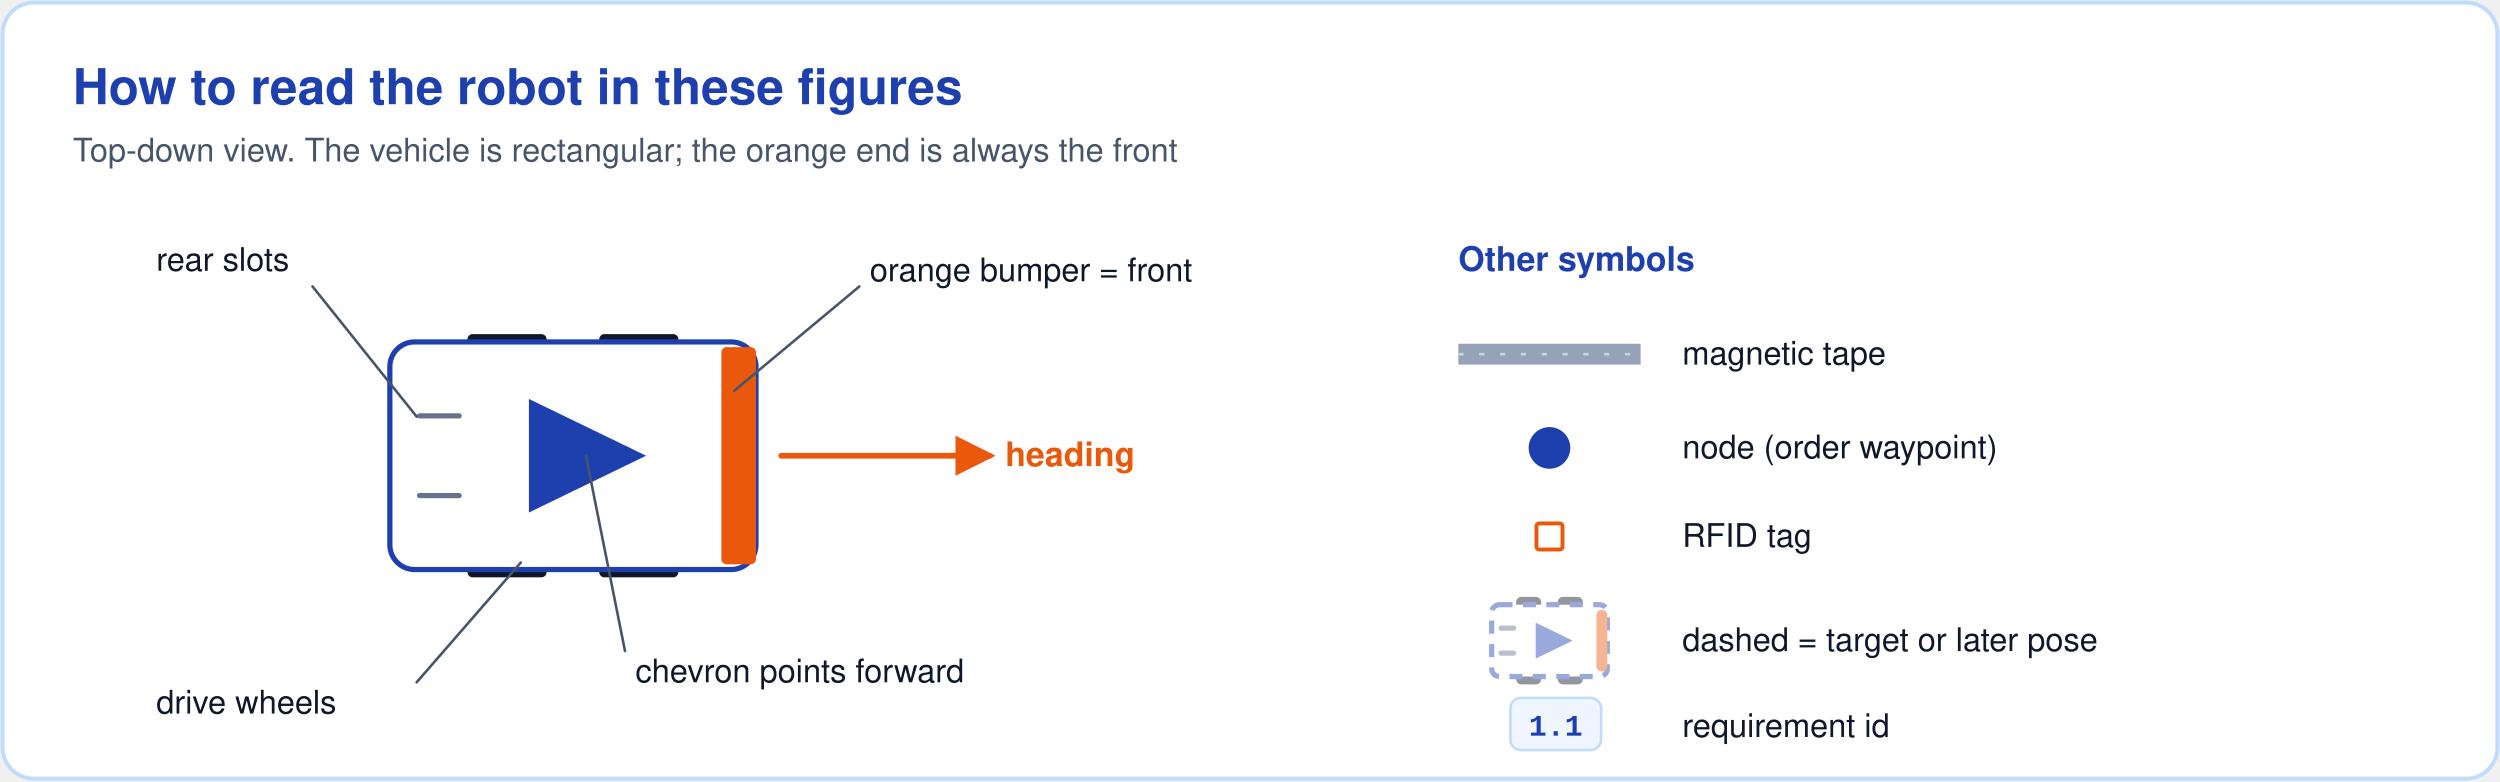
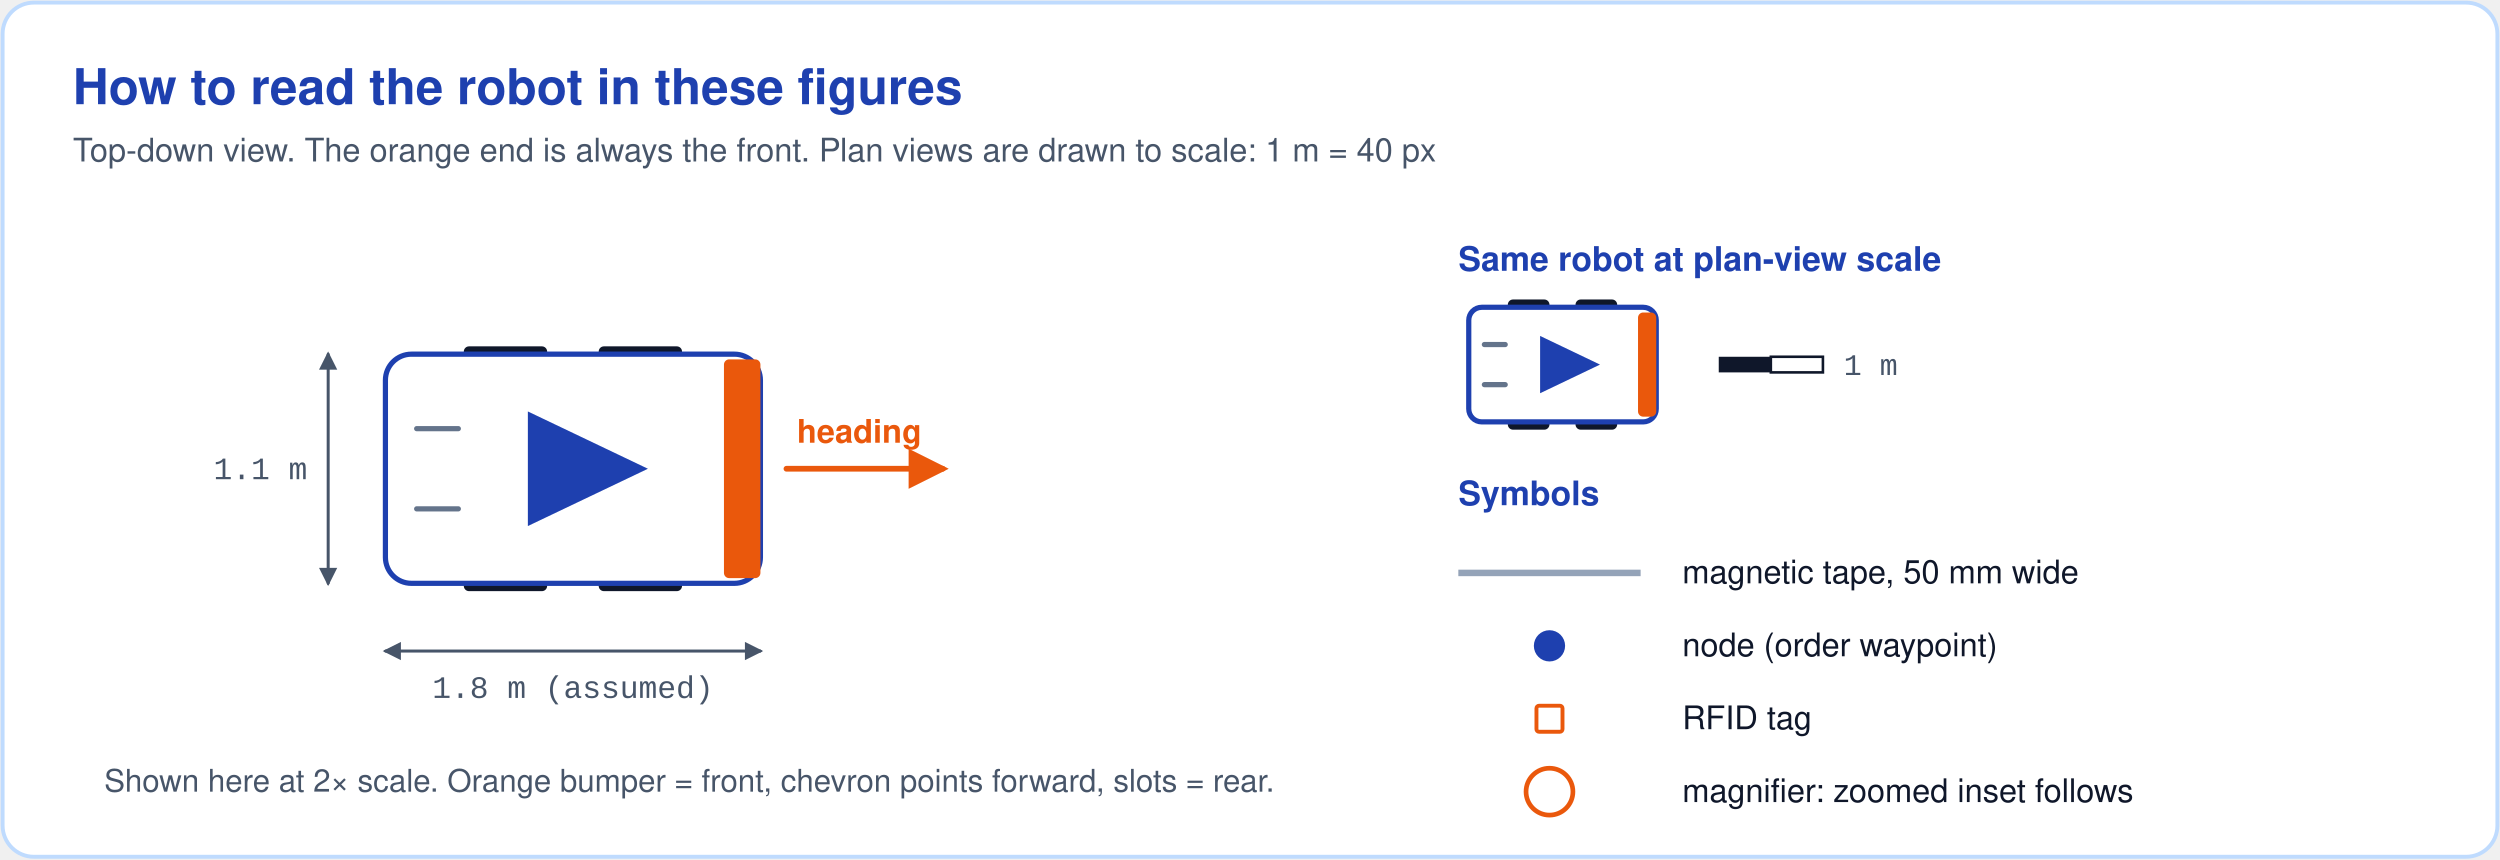
- <svg xmlns="http://www.w3.org/2000/svg" width="960" height="300" viewBox="0 0 960 300" role="img" aria-label="How to read the robot in these figures">
+ <svg xmlns="http://www.w3.org/2000/svg" width="960" height="330" viewBox="0 0 960 330" role="img" aria-label="How to read the robot in these figures">
  <defs>
    <marker id="ah-primary" viewBox="0 0 10 10" refX="8.5" refY="5" markerWidth="7" markerHeight="7" orient="auto-start-reverse">
      <path d="M0,0 L10,5 L0,10 z" fill="#2563EB" />
    </marker>
    <marker id="ah-secondary" viewBox="0 0 10 10" refX="8.5" refY="5" markerWidth="7" markerHeight="7" orient="auto-start-reverse">
      <path d="M0,0 L10,5 L0,10 z" fill="#3B82F6" />
    </marker>
    <marker id="ah-accent" viewBox="0 0 10 10" refX="8.5" refY="5" markerWidth="7" markerHeight="7" orient="auto-start-reverse">
      <path d="M0,0 L10,5 L0,10 z" fill="#EA580C" />
    </marker>
    <marker id="ah-bg" viewBox="0 0 10 10" refX="8.5" refY="5" markerWidth="7" markerHeight="7" orient="auto-start-reverse">
      <path d="M0,0 L10,5 L0,10 z" fill="#EFF6FF" />
    </marker>
    <marker id="ah-fg" viewBox="0 0 10 10" refX="8.5" refY="5" markerWidth="7" markerHeight="7" orient="auto-start-reverse">
      <path d="M0,0 L10,5 L0,10 z" fill="#1E40AF" />
    </marker>
    <marker id="ah-card" viewBox="0 0 10 10" refX="8.5" refY="5" markerWidth="7" markerHeight="7" orient="auto-start-reverse">
      <path d="M0,0 L10,5 L0,10 z" fill="#FFFFFF" />
    </marker>
    <marker id="ah-muted" viewBox="0 0 10 10" refX="8.5" refY="5" markerWidth="7" markerHeight="7" orient="auto-start-reverse">
      <path d="M0,0 L10,5 L0,10 z" fill="#E9EFF8" />
    </marker>
    <marker id="ah-mutedfg" viewBox="0 0 10 10" refX="8.5" refY="5" markerWidth="7" markerHeight="7" orient="auto-start-reverse">
      <path d="M0,0 L10,5 L0,10 z" fill="#475569" />
    </marker>
    <marker id="ah-border" viewBox="0 0 10 10" refX="8.5" refY="5" markerWidth="7" markerHeight="7" orient="auto-start-reverse">
      <path d="M0,0 L10,5 L0,10 z" fill="#BFDBFE" />
    </marker>
    <marker id="ah-red" viewBox="0 0 10 10" refX="8.5" refY="5" markerWidth="7" markerHeight="7" orient="auto-start-reverse">
      <path d="M0,0 L10,5 L0,10 z" fill="#DC2626" />
    </marker>
    <marker id="ah-green" viewBox="0 0 10 10" refX="8.5" refY="5" markerWidth="7" markerHeight="7" orient="auto-start-reverse">
      <path d="M0,0 L10,5 L0,10 z" fill="#15803D" />
    </marker>
    <marker id="ah-teal" viewBox="0 0 10 10" refX="8.5" refY="5" markerWidth="7" markerHeight="7" orient="auto-start-reverse">
      <path d="M0,0 L10,5 L0,10 z" fill="#0E7490" />
    </marker>
    <marker id="ah-slate" viewBox="0 0 10 10" refX="8.5" refY="5" markerWidth="7" markerHeight="7" orient="auto-start-reverse">
      <path d="M0,0 L10,5 L0,10 z" fill="#64748B" />
    </marker>
    <marker id="ah-ink" viewBox="0 0 10 10" refX="8.5" refY="5" markerWidth="7" markerHeight="7" orient="auto-start-reverse">
      <path d="M0,0 L10,5 L0,10 z" fill="#0F172A" />
    </marker>
    <marker id="ah-tape" viewBox="0 0 10 10" refX="8.5" refY="5" markerWidth="7" markerHeight="7" orient="auto-start-reverse">
      <path d="M0,0 L10,5 L0,10 z" fill="#94A3B8" />
    </marker>
    <pattern id="hatch-red" width="8" height="8" patternUnits="userSpaceOnUse" patternTransform="rotate(45)">
      <rect width="8" height="8" fill="#DC2626" opacity="0.08" />
      <line x1="0" y1="0" x2="0" y2="8" stroke="#DC2626" stroke-width="2" opacity="0.35" />
    </pattern>
  </defs>
-   <rect x="1" y="1" width="958" height="298" rx="12" fill="#FFFFFF" stroke="#BFDBFE" stroke-width="1.5" />
+   <rect x="1" y="1" width="958" height="328" rx="12" fill="#FFFFFF" stroke="#BFDBFE" stroke-width="1.5" />
  <text x="28" y="40" font-family="'IBM Plex Sans', 'Segoe UI', Helvetica, Arial, sans-serif" font-size="19" font-weight="600" fill="#1E40AF" text-anchor="start" style="white-space:pre" xml:space="preserve">How to read the robot in these figures</text>
-   <text x="28" y="62" font-family="'IBM Plex Sans', 'Segoe UI', Helvetica, Arial, sans-serif" font-size="12.5" font-weight="400" fill="#475569" text-anchor="start" style="white-space:pre" xml:space="preserve">Top-down view. The vehicle is rectangular; the orange end is always the front</text>
-   <g transform="translate(220 175) rotate(0)">
-     <rect x="-40.5" y="-46.7" width="30.4" height="6" rx="2" fill="#0F172A" />
-     <rect x="-40.5" y="40.7" width="30.4" height="6" rx="2" fill="#0F172A" />
-     <rect x="10.1" y="-46.7" width="30.4" height="6" rx="2" fill="#0F172A" />
-     <rect x="10.1" y="40.7" width="30.4" height="6" rx="2" fill="#0F172A" />
-     <rect x="-70.3" y="-43.7" width="140.6" height="87.4" rx="9.5" fill="#FFFFFF" stroke="#1E40AF" stroke-width="2" />
-     <line x1="-58.9" y1="-15.3" x2="-43.7" y2="-15.3" stroke="#64748B" stroke-width="2" stroke-linecap="round" />
-     <line x1="-58.9" y1="15.3" x2="-43.7" y2="15.3" stroke="#64748B" stroke-width="2" stroke-linecap="round" />
-     <rect x="57" y="-41.7" width="13.3" height="83.4" rx="2" fill="#EA580C" />
-     <path d="M -16.9 -21.8 L 28.1 0 L -16.9 21.8 Z" fill="#1E40AF" />
+   <text x="28" y="62" font-family="'IBM Plex Sans', 'Segoe UI', Helvetica, Arial, sans-serif" font-size="12.5" font-weight="400" fill="#475569" text-anchor="start" style="white-space:pre" xml:space="preserve">Top-down view. The orange end is always the front. Plan views are drawn to scale: 1 m = 40 px</text>
+   <g transform="translate(220 180) rotate(0)">
+     <rect x="-41.9" y="-47" width="32" height="6" rx="2" fill="#0F172A" />
+     <rect x="-41.9" y="41" width="32" height="6" rx="2" fill="#0F172A" />
+     <rect x="9.9" y="-47" width="32" height="6" rx="2" fill="#0F172A" />
+     <rect x="9.9" y="41" width="32" height="6" rx="2" fill="#0F172A" />
+     <rect x="-72" y="-44" width="144" height="88" rx="10" fill="#FFFFFF" stroke="#1E40AF" stroke-width="2" />
+     <line x1="-60" y1="-15.4" x2="-44" y2="-15.4" stroke="#64748B" stroke-width="2" stroke-linecap="round" />
+     <line x1="-60" y1="15.4" x2="-44" y2="15.4" stroke="#64748B" stroke-width="2" stroke-linecap="round" />
+     <rect x="58" y="-42" width="14" height="84" rx="2" fill="#EA580C" />
+     <path d="M -17.3 -22 L 28.8 0 L -17.3 22 Z" fill="#1E40AF" />
  </g>
-   <line x1="300" y1="175" x2="380" y2="175" stroke="#EA580C" stroke-width="2.2" stroke-linecap="round" marker-end="url(#ah-accent)" />
-   <text x="386" y="179" font-family="'IBM Plex Sans', 'Segoe UI', Helvetica, Arial, sans-serif" font-size="13" font-weight="600" fill="#EA580C" text-anchor="start" style="white-space:pre" xml:space="preserve">heading</text>
-   <line x1="282" y1="150" x2="330" y2="110" stroke="#475569" stroke-width="1" stroke-linecap="round" />
-   <text x="334" y="108" font-family="'IBM Plex Sans', 'Segoe UI', Helvetica, Arial, sans-serif" font-size="12.5" font-weight="400" fill="#0F172A" text-anchor="start" style="white-space:pre" xml:space="preserve">orange bumper = front</text>
-   <line x1="225" y1="175" x2="240" y2="250" stroke="#475569" stroke-width="1" stroke-linecap="round" />
-   <text x="244" y="262" font-family="'IBM Plex Sans', 'Segoe UI', Helvetica, Arial, sans-serif" font-size="12.5" font-weight="400" fill="#0F172A" text-anchor="start" style="white-space:pre" xml:space="preserve">chevron points forward</text>
-   <line x1="160" y1="160" x2="120" y2="110" stroke="#475569" stroke-width="1" stroke-linecap="round" />
-   <text x="60" y="104" font-family="'IBM Plex Sans', 'Segoe UI', Helvetica, Arial, sans-serif" font-size="12.5" font-weight="400" fill="#0F172A" text-anchor="start" style="white-space:pre" xml:space="preserve">rear slots</text>
-   <line x1="200" y1="216" x2="160" y2="262" stroke="#475569" stroke-width="1" stroke-linecap="round" />
-   <text x="60" y="274" font-family="'IBM Plex Sans', 'Segoe UI', Helvetica, Arial, sans-serif" font-size="12.5" font-weight="400" fill="#0F172A" text-anchor="start" style="white-space:pre" xml:space="preserve">drive wheels</text>
-   <text x="560" y="104" font-family="'IBM Plex Sans', 'Segoe UI', Helvetica, Arial, sans-serif" font-size="13" font-weight="600" fill="#1E40AF" text-anchor="start" style="white-space:pre" xml:space="preserve">Other symbols</text>
-   <line x1="560" y1="136" x2="630" y2="136" stroke="#94A3B8" stroke-width="8" stroke-linecap="butt" />
-   <line x1="560" y1="136" x2="630" y2="136" stroke="#CBD5E1" stroke-width="1" stroke-linecap="butt" stroke-dasharray="2 6" />
-   <text x="646" y="140" font-family="'IBM Plex Sans', 'Segoe UI', Helvetica, Arial, sans-serif" font-size="12.5" font-weight="400" fill="#0F172A" text-anchor="start" style="white-space:pre" xml:space="preserve">magnetic tape</text>
-   <circle cx="595" cy="172" r="7" fill="#1E40AF" stroke="#1E40AF" stroke-width="2" />
-   <text x="646" y="176" font-family="'IBM Plex Sans', 'Segoe UI', Helvetica, Arial, sans-serif" font-size="12.5" font-weight="400" fill="#0F172A" text-anchor="start" style="white-space:pre" xml:space="preserve">node (order waypoint)</text>
-   <rect x="590" y="201" width="10" height="10" rx="1" fill="#FFFFFF" stroke="#EA580C" stroke-width="1.5" />
-   <text x="646" y="210" font-family="'IBM Plex Sans', 'Segoe UI', Helvetica, Arial, sans-serif" font-size="12.5" font-weight="400" fill="#0F172A" text-anchor="start" style="white-space:pre" xml:space="preserve">RFID tag</text>
-   <g transform="translate(595 246) rotate(0)" opacity="0.45">
-     <rect x="-12.8" y="-16.8" width="9.6" height="6" rx="2" fill="#0F172A" />
-     <rect x="-12.8" y="10.8" width="9.6" height="6" rx="2" fill="#0F172A" />
-     <rect x="3.2" y="-16.8" width="9.6" height="6" rx="2" fill="#0F172A" />
-     <rect x="3.2" y="10.8" width="9.6" height="6" rx="2" fill="#0F172A" />
-     <rect x="-22.2" y="-13.8" width="44.4" height="27.6" rx="3" fill="#FFFFFF" stroke="#1E40AF" stroke-width="2" stroke-dasharray="5 4" />
-     <line x1="-18.6" y1="-4.8" x2="-13.8" y2="-4.8" stroke="#64748B" stroke-width="2" stroke-linecap="round" />
-     <line x1="-18.6" y1="4.8" x2="-13.8" y2="4.8" stroke="#64748B" stroke-width="2" stroke-linecap="round" />
-     <rect x="18" y="-11.8" width="4.2" height="23.6" rx="2" fill="#EA580C" />
-     <path d="M -5.3 -6.9 L 8.9 0 L -5.3 6.9 Z" fill="#1E40AF" />
+   <line x1="148" y1="250" x2="292" y2="250" stroke="#475569" stroke-width="1" stroke-linecap="round" marker-end="url(#ah-mutedfg)" />
+   <line x1="292" y1="250" x2="148" y2="250" stroke="#475569" stroke-width="1" stroke-linecap="round" marker-end="url(#ah-mutedfg)" />
+   <text x="220" y="268" font-family="'JetBrains Mono', Consolas, 'Courier New', monospace" font-size="12" font-weight="400" fill="#475569" text-anchor="middle" style="white-space:pre" xml:space="preserve">1.8 m (assumed)</text>
+   <line x1="126" y1="136" x2="126" y2="224" stroke="#475569" stroke-width="1" stroke-linecap="round" marker-end="url(#ah-mutedfg)" />
+   <line x1="126" y1="224" x2="126" y2="136" stroke="#475569" stroke-width="1" stroke-linecap="round" marker-end="url(#ah-mutedfg)" />
+   <text x="118" y="184" font-family="'JetBrains Mono', Consolas, 'Courier New', monospace" font-size="12" font-weight="400" fill="#475569" text-anchor="end" style="white-space:pre" xml:space="preserve">1.1 m</text>
+   <line x1="302" y1="180" x2="362" y2="180" stroke="#EA580C" stroke-width="2.2" stroke-linecap="round" marker-end="url(#ah-accent)" />
+   <text x="306" y="170" font-family="'IBM Plex Sans', 'Segoe UI', Helvetica, Arial, sans-serif" font-size="12.5" font-weight="600" fill="#EA580C" text-anchor="start" style="white-space:pre" xml:space="preserve">heading</text>
+   <text x="40" y="304" font-family="'IBM Plex Sans', 'Segoe UI', Helvetica, Arial, sans-serif" font-size="12" font-weight="400" fill="#475569" text-anchor="start" style="white-space:pre" xml:space="preserve">Shown here at 2× scale. Orange bumper = front, chevron points forward, slots = rear.</text>
+   <text x="560" y="104" font-family="'IBM Plex Sans', 'Segoe UI', Helvetica, Arial, sans-serif" font-size="13" font-weight="600" fill="#1E40AF" text-anchor="start" style="white-space:pre" xml:space="preserve">Same robot at plan-view scale</text>
+   <g transform="translate(600 140) rotate(0)">
+     <rect x="-21" y="-25" width="16" height="6" rx="2" fill="#0F172A" />
+     <rect x="-21" y="19" width="16" height="6" rx="2" fill="#0F172A" />
+     <rect x="5" y="-25" width="16" height="6" rx="2" fill="#0F172A" />
+     <rect x="5" y="19" width="16" height="6" rx="2" fill="#0F172A" />
+     <rect x="-36" y="-22" width="72" height="44" rx="5" fill="#FFFFFF" stroke="#1E40AF" stroke-width="2" />
+     <line x1="-30" y1="-7.7" x2="-22" y2="-7.7" stroke="#64748B" stroke-width="2" stroke-linecap="round" />
+     <line x1="-30" y1="7.7" x2="-22" y2="7.7" stroke="#64748B" stroke-width="2" stroke-linecap="round" />
+     <rect x="29" y="-20" width="7" height="40" rx="2" fill="#EA580C" />
+     <path d="M -8.6 -11 L 14.4 0 L -8.6 11 Z" fill="#1E40AF" />
  </g>
-   <text x="646" y="250" font-family="'IBM Plex Sans', 'Segoe UI', Helvetica, Arial, sans-serif" font-size="12.5" font-weight="400" fill="#0F172A" text-anchor="start" style="white-space:pre" xml:space="preserve">dashed = target or later pose</text>
-   <rect x="580" y="268" width="34.8" height="20" rx="4" fill="#EFF6FF" stroke="#BFDBFE" stroke-width="1" />
-   <text x="597.4" y="282.5" font-family="'JetBrains Mono', Consolas, 'Courier New', monospace" font-size="11.5" font-weight="600" fill="#1E40AF" text-anchor="middle" style="white-space:pre" xml:space="preserve">1.1</text>
-   <text x="646" y="283" font-family="'IBM Plex Sans', 'Segoe UI', Helvetica, Arial, sans-serif" font-size="12.5" font-weight="400" fill="#0F172A" text-anchor="start" style="white-space:pre" xml:space="preserve">requirement id</text>
+   <rect x="660" y="137" width="20" height="6" rx="0" fill="#0F172A" />
+   <rect x="680" y="137" width="20" height="6" rx="0" fill="#FFFFFF" stroke="#0F172A" stroke-width="1" />
+   <text x="708" y="144" font-family="'JetBrains Mono', Consolas, 'Courier New', monospace" font-size="11.5" font-weight="400" fill="#475569" text-anchor="start" style="white-space:pre" xml:space="preserve">1 m</text>
+   <text x="560" y="194" font-family="'IBM Plex Sans', 'Segoe UI', Helvetica, Arial, sans-serif" font-size="13" font-weight="600" fill="#1E40AF" text-anchor="start" style="white-space:pre" xml:space="preserve">Symbols</text>
+   <line x1="560" y1="220" x2="630" y2="220" stroke="#94A3B8" stroke-width="2.5" stroke-linecap="butt" />
+   <text x="646" y="224" font-family="'IBM Plex Sans', 'Segoe UI', Helvetica, Arial, sans-serif" font-size="12.5" font-weight="400" fill="#0F172A" text-anchor="start" style="white-space:pre" xml:space="preserve">magnetic tape, 50 mm wide</text>
+   <circle cx="595" cy="248" r="5" fill="#1E40AF" stroke="#1E40AF" stroke-width="2" />
+   <text x="646" y="252" font-family="'IBM Plex Sans', 'Segoe UI', Helvetica, Arial, sans-serif" font-size="12.5" font-weight="400" fill="#0F172A" text-anchor="start" style="white-space:pre" xml:space="preserve">node (order waypoint)</text>
+   <rect x="590" y="271" width="10" height="10" rx="1" fill="#FFFFFF" stroke="#EA580C" stroke-width="1.5" />
+   <text x="646" y="280" font-family="'IBM Plex Sans', 'Segoe UI', Helvetica, Arial, sans-serif" font-size="12.5" font-weight="400" fill="#0F172A" text-anchor="start" style="white-space:pre" xml:space="preserve">RFID tag</text>
+   <circle cx="595" cy="304" r="9" fill="none" stroke="#EA580C" stroke-width="1.8" />
+   <text x="646" y="308" font-family="'IBM Plex Sans', 'Segoe UI', Helvetica, Arial, sans-serif" font-size="12.5" font-weight="400" fill="#0F172A" text-anchor="start" style="white-space:pre" xml:space="preserve">magnifier: zoomed inset follows</text>
</svg>
